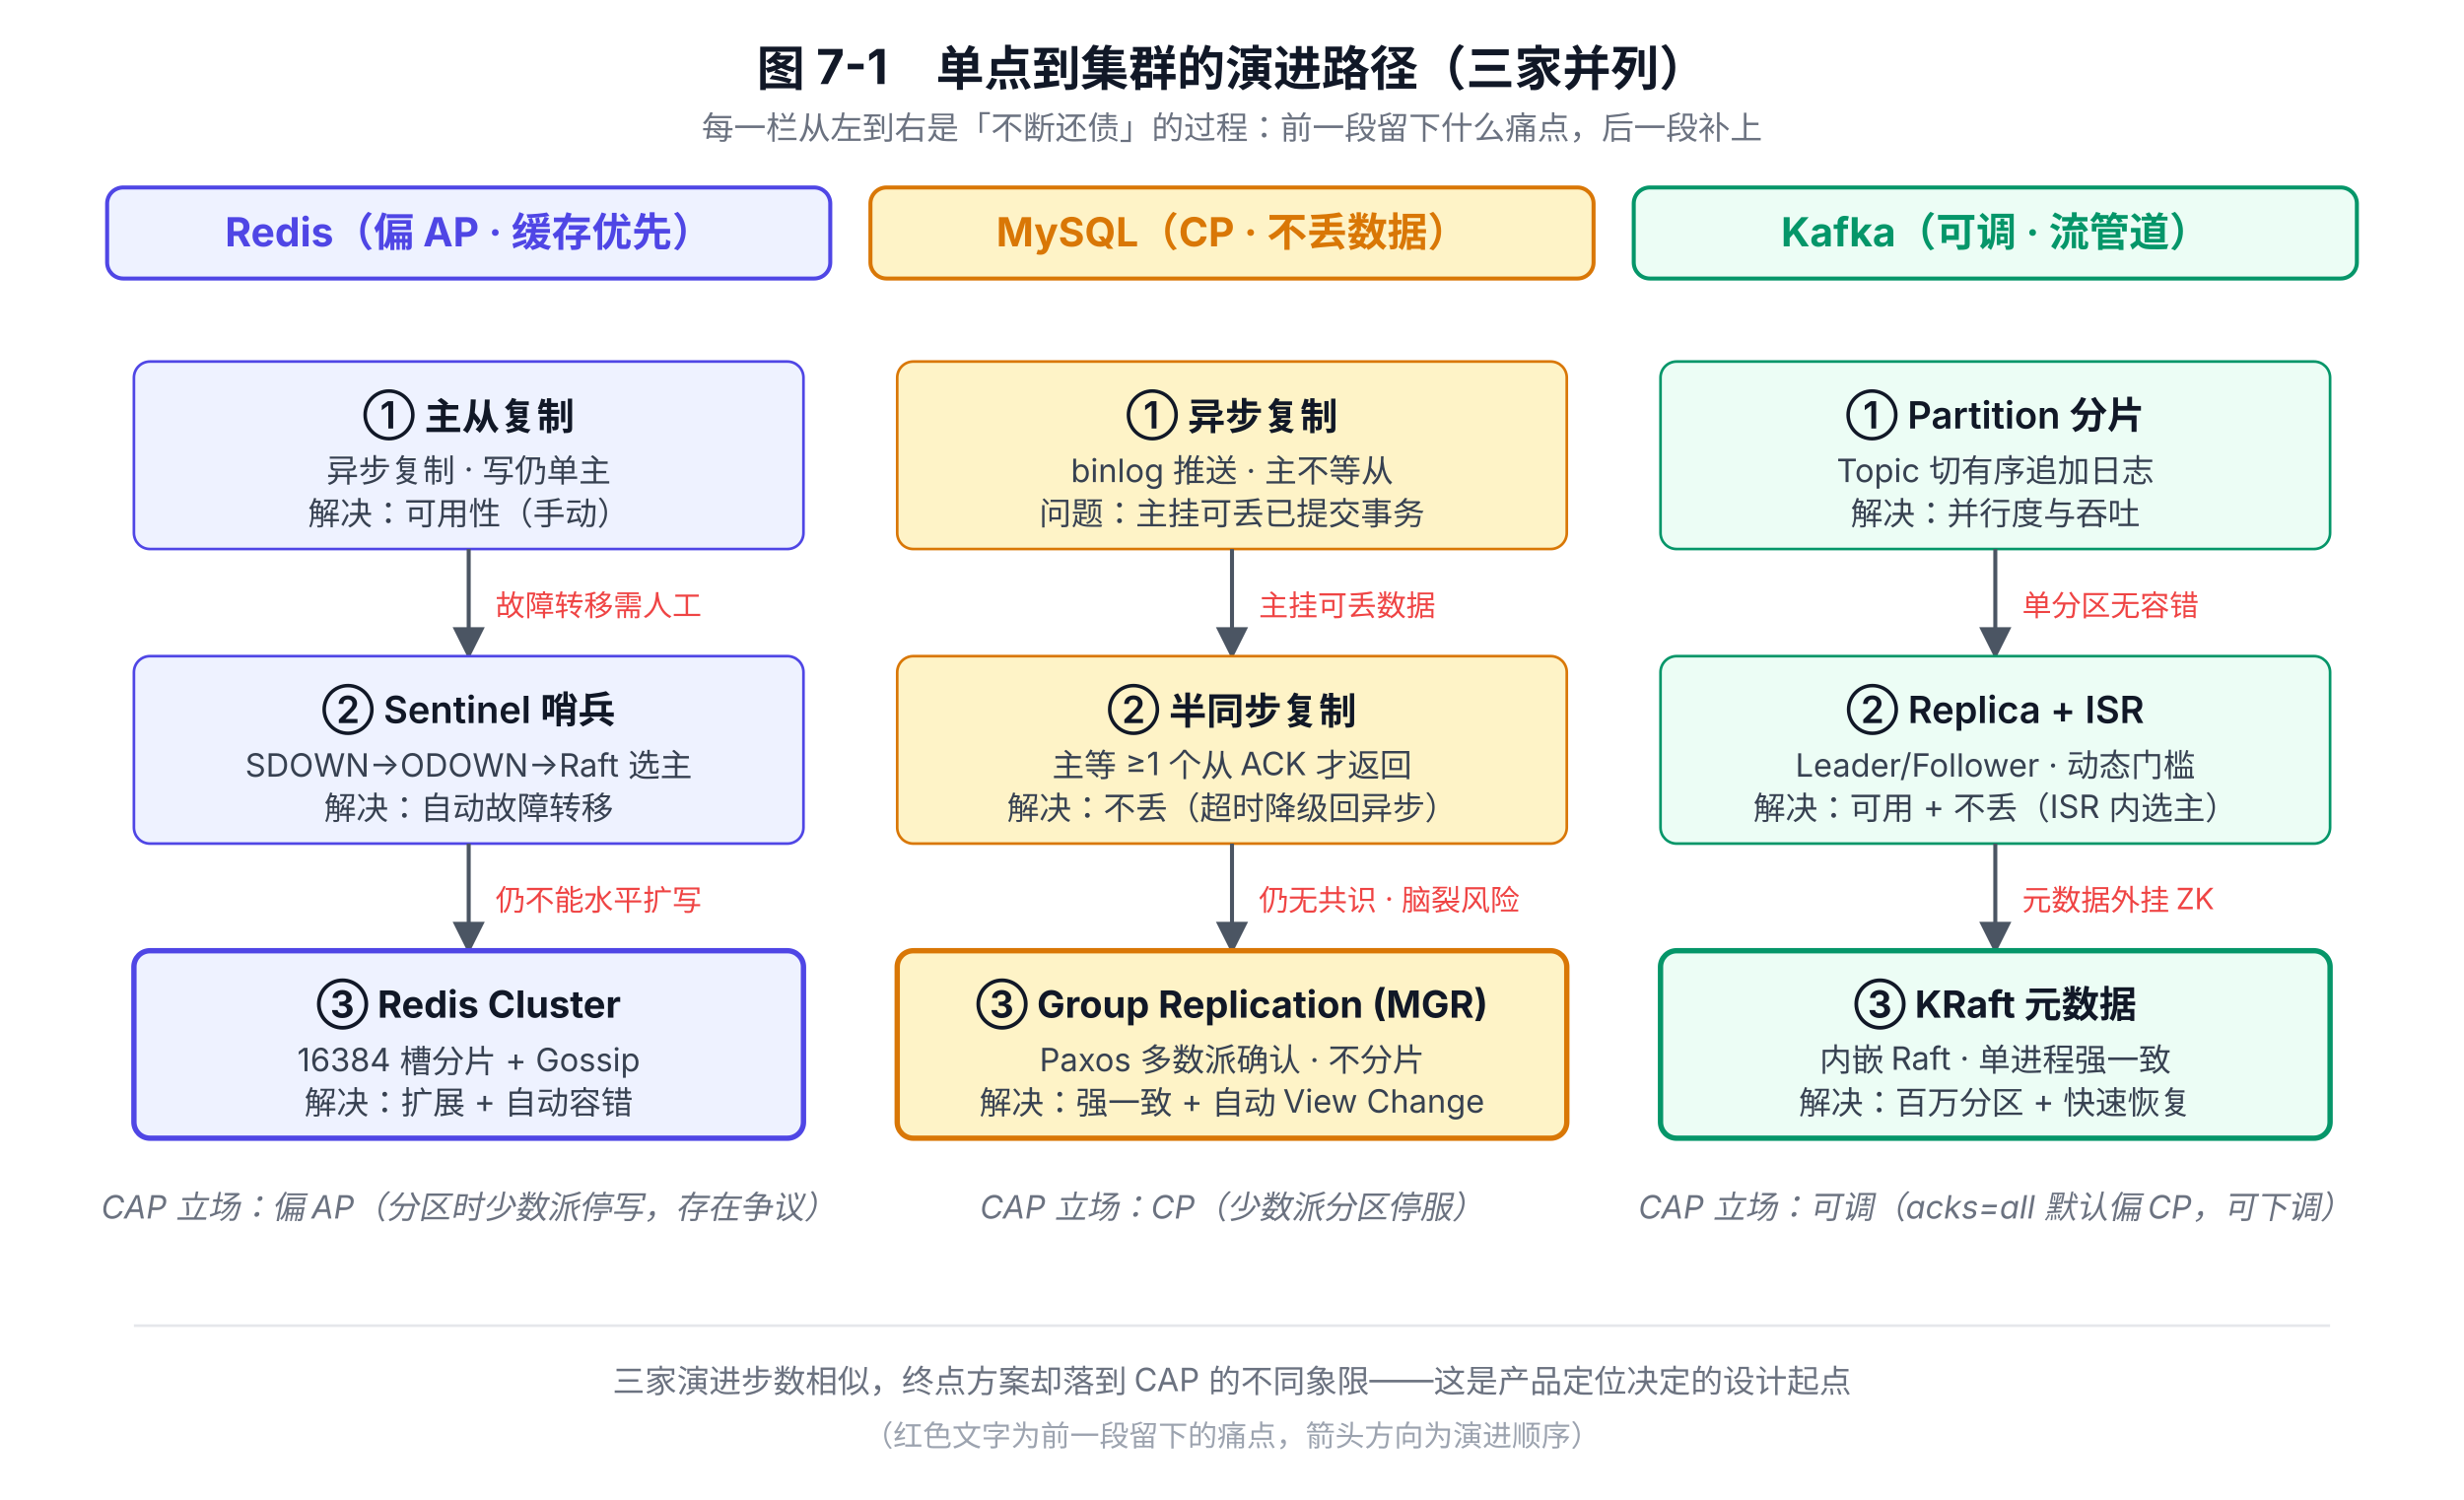
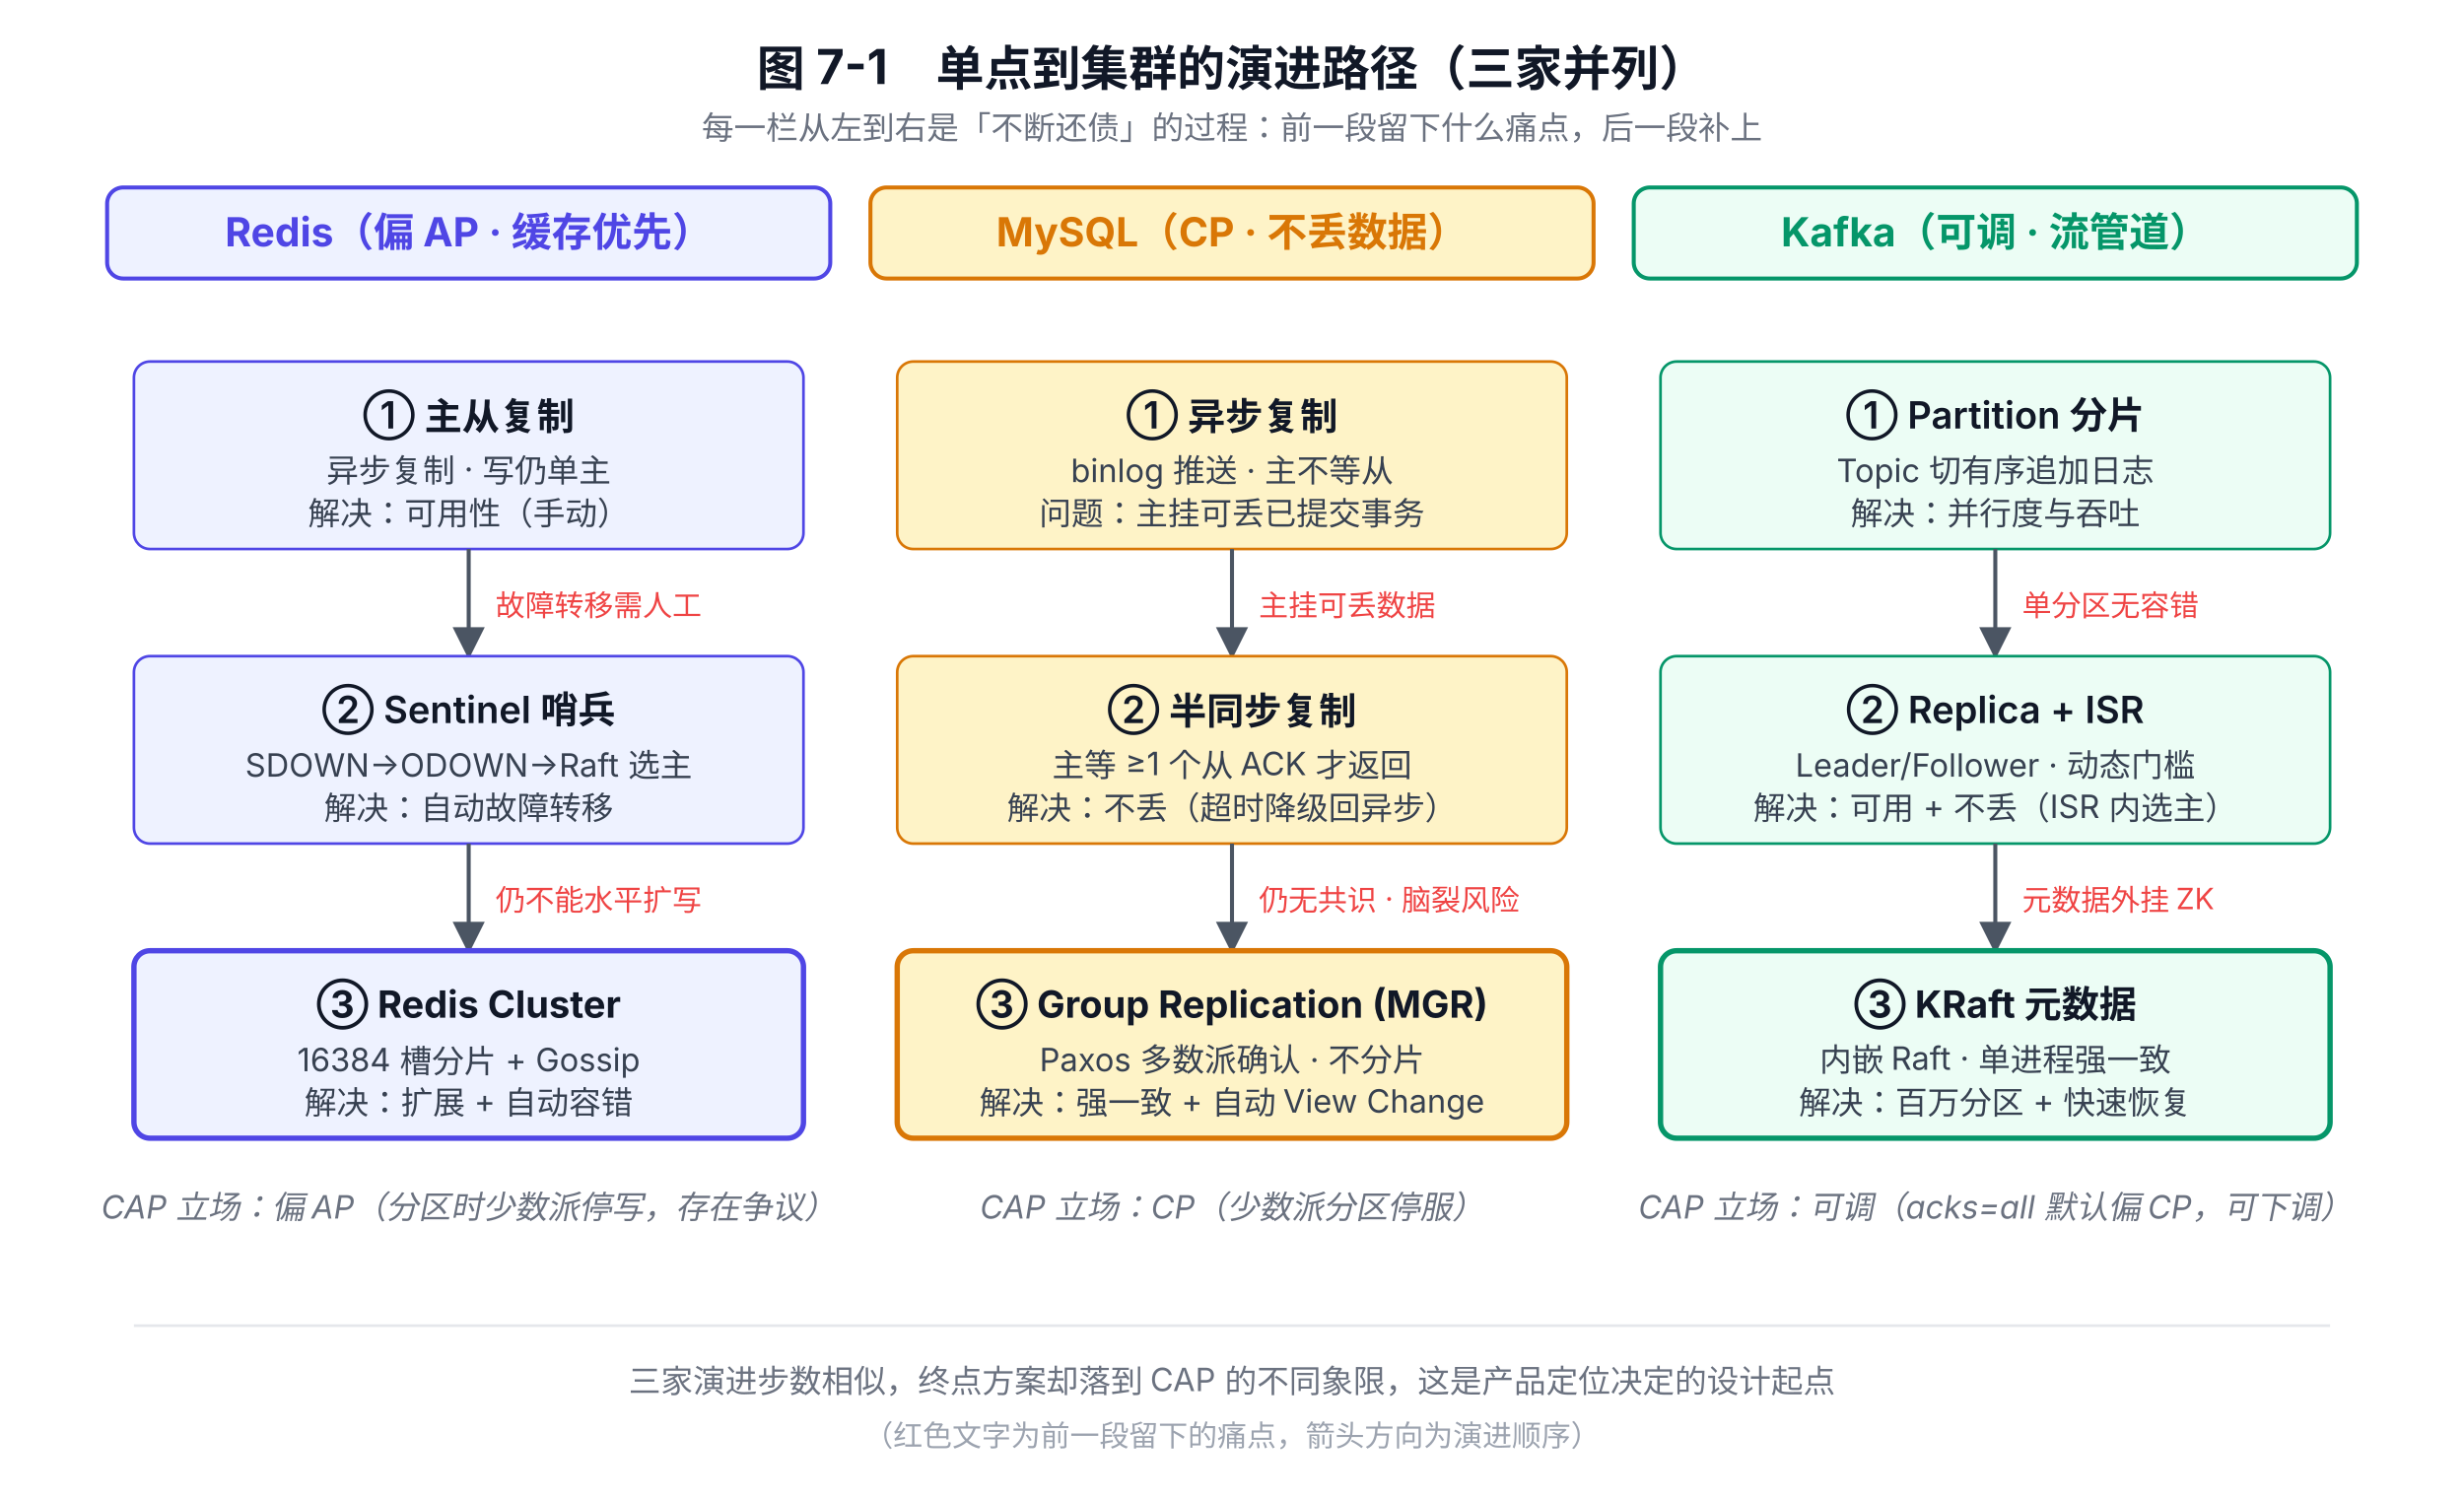
<svg xmlns="http://www.w3.org/2000/svg" viewBox="0 0 920 560" font-family="system-ui, -apple-system, 'PingFang SC', 'Microsoft YaHei', sans-serif">
  <defs>
    <marker id="arrow-gray" viewBox="0 0 10 10" refX="9" refY="5" markerWidth="8" markerHeight="8" orient="auto-start-reverse">
      <path d="M0,0 L10,5 L0,10 z" fill="#4B5563" />
    </marker>
    <marker id="arrow-red" viewBox="0 0 10 10" refX="9" refY="5" markerWidth="8" markerHeight="8" orient="auto-start-reverse">
      <path d="M0,0 L10,5 L0,10 z" fill="#EF4444" />
    </marker>
  </defs>
  <text x="460" y="32" text-anchor="middle" font-size="18" font-weight="700" fill="#111827">图 7-1　单点到集群的演进路径（三家并列）</text>
  <text x="460" y="52" text-anchor="middle" font-size="12" fill="#6B7280">每一栏从左到右是「不断还债」的过程：前一段留下什么痛点，后一段补上</text>
  <rect x="40" y="70" width="270" height="34" rx="6" fill="#EEF2FF" stroke="#4F46E5" stroke-width="1.5" />
  <text x="175" y="92" text-anchor="middle" font-size="15" font-weight="700" fill="#4F46E5">Redis（偏 AP · 缓存优先）</text>
  <rect x="325" y="70" width="270" height="34" rx="6" fill="#FEF3C7" stroke="#D97706" stroke-width="1.5" />
  <text x="460" y="92" text-anchor="middle" font-size="15" font-weight="700" fill="#D97706">MySQL（CP · 不丢数据）</text>
  <rect x="610" y="70" width="270" height="34" rx="6" fill="#ECFDF5" stroke="#059669" stroke-width="1.5" />
  <text x="745" y="92" text-anchor="middle" font-size="15" font-weight="700" fill="#059669">Kafka（可调 · 流管道）</text>
  <rect x="50" y="135" width="250" height="70" rx="6" fill="#EEF2FF" stroke="#4F46E5" />
  <text x="175" y="160" text-anchor="middle" font-size="14" font-weight="600" fill="#111827">① 主从复制</text>
  <text x="175" y="180" text-anchor="middle" font-size="12" fill="#374151">异步复制 · 写仍单主</text>
  <text x="175" y="196" text-anchor="middle" font-size="12" fill="#374151">解决：可用性（手动）</text>
  <line x1="175" y1="205" x2="175" y2="245" stroke="#4B5563" stroke-width="1.5" marker-end="url(#arrow-gray)" />
  <text x="185" y="230" font-size="11" fill="#EF4444">故障转移需人工</text>
  <rect x="50" y="245" width="250" height="70" rx="6" fill="#EEF2FF" stroke="#4F46E5" />
  <text x="175" y="270" text-anchor="middle" font-size="14" font-weight="600" fill="#111827">② Sentinel 哨兵</text>
  <text x="175" y="290" text-anchor="middle" font-size="12" fill="#374151">SDOWN→ODOWN→Raft 选主</text>
  <text x="175" y="306" text-anchor="middle" font-size="12" fill="#374151">解决：自动故障转移</text>
  <line x1="175" y1="315" x2="175" y2="355" stroke="#4B5563" stroke-width="1.5" marker-end="url(#arrow-gray)" />
  <text x="185" y="340" font-size="11" fill="#EF4444">仍不能水平扩写</text>
  <rect x="50" y="355" width="250" height="70" rx="6" fill="#EEF2FF" stroke="#4F46E5" stroke-width="2" />
  <text x="175" y="380" text-anchor="middle" font-size="14" font-weight="700" fill="#111827">③ Redis Cluster</text>
  <text x="175" y="400" text-anchor="middle" font-size="12" fill="#374151">16384 槽分片 + Gossip</text>
  <text x="175" y="416" text-anchor="middle" font-size="12" fill="#374151">解决：扩展 + 自动容错</text>
  <text x="175" y="455" text-anchor="middle" font-size="12" font-style="italic" fill="#6B7280">CAP 立场：偏 AP（分区时少数派停写，存在争议）</text>
  <rect x="335" y="135" width="250" height="70" rx="6" fill="#FEF3C7" stroke="#D97706" />
  <text x="460" y="160" text-anchor="middle" font-size="14" font-weight="600" fill="#111827">① 异步复制</text>
  <text x="460" y="180" text-anchor="middle" font-size="12" fill="#374151">binlog 推送 · 主不等从</text>
  <text x="460" y="196" text-anchor="middle" font-size="12" fill="#374151">问题：主挂可丢已提交事务</text>
  <line x1="460" y1="205" x2="460" y2="245" stroke="#4B5563" stroke-width="1.5" marker-end="url(#arrow-gray)" />
  <text x="470" y="230" font-size="11" fill="#EF4444">主挂可丢数据</text>
  <rect x="335" y="245" width="250" height="70" rx="6" fill="#FEF3C7" stroke="#D97706" />
  <text x="460" y="270" text-anchor="middle" font-size="14" font-weight="600" fill="#111827">② 半同步复制</text>
  <text x="460" y="290" text-anchor="middle" font-size="12" fill="#374151">主等 ≥1 个从 ACK 才返回</text>
  <text x="460" y="306" text-anchor="middle" font-size="12" fill="#374151">解决：不丢（超时降级回异步）</text>
  <line x1="460" y1="315" x2="460" y2="355" stroke="#4B5563" stroke-width="1.5" marker-end="url(#arrow-gray)" />
  <text x="470" y="340" font-size="11" fill="#EF4444">仍无共识 · 脑裂风险</text>
  <rect x="335" y="355" width="250" height="70" rx="6" fill="#FEF3C7" stroke="#D97706" stroke-width="2" />
  <text x="460" y="380" text-anchor="middle" font-size="14" font-weight="700" fill="#111827">③ Group Replication (MGR)</text>
  <text x="460" y="400" text-anchor="middle" font-size="12" fill="#374151">Paxos 多数派确认 · 不分片</text>
  <text x="460" y="416" text-anchor="middle" font-size="12" fill="#374151">解决：强一致 + 自动 View Change</text>
  <text x="460" y="455" text-anchor="middle" font-size="12" font-style="italic" fill="#6B7280">CAP 立场：CP（少数派分区停服）</text>
  <rect x="620" y="135" width="250" height="70" rx="6" fill="#ECFDF5" stroke="#059669" />
  <text x="745" y="160" text-anchor="middle" font-size="14" font-weight="600" fill="#111827">① Partition 分片</text>
  <text x="745" y="180" text-anchor="middle" font-size="12" fill="#374151">Topic 切有序追加日志</text>
  <text x="745" y="196" text-anchor="middle" font-size="12" fill="#374151">解决：并行度与吞吐</text>
  <line x1="745" y1="205" x2="745" y2="245" stroke="#4B5563" stroke-width="1.5" marker-end="url(#arrow-gray)" />
  <text x="755" y="230" font-size="11" fill="#EF4444">单分区无容错</text>
  <rect x="620" y="245" width="250" height="70" rx="6" fill="#ECFDF5" stroke="#059669" />
  <text x="745" y="270" text-anchor="middle" font-size="14" font-weight="600" fill="#111827">② Replica + ISR</text>
  <text x="745" y="290" text-anchor="middle" font-size="12" fill="#374151">Leader/Follower · 动态门槛</text>
  <text x="745" y="306" text-anchor="middle" font-size="12" fill="#374151">解决：可用 + 不丢（ISR 内选主）</text>
  <line x1="745" y1="315" x2="745" y2="355" stroke="#4B5563" stroke-width="1.5" marker-end="url(#arrow-gray)" />
  <text x="755" y="340" font-size="11" fill="#EF4444">元数据外挂 ZK</text>
  <rect x="620" y="355" width="250" height="70" rx="6" fill="#ECFDF5" stroke="#059669" stroke-width="2" />
  <text x="745" y="380" text-anchor="middle" font-size="14" font-weight="700" fill="#111827">③ KRaft 元数据</text>
  <text x="745" y="400" text-anchor="middle" font-size="12" fill="#374151">内嵌 Raft · 单进程强一致</text>
  <text x="745" y="416" text-anchor="middle" font-size="12" fill="#374151">解决：百万分区 + 快速恢复</text>
  <text x="745" y="455" text-anchor="middle" font-size="12" font-style="italic" fill="#6B7280">CAP 立场：可调（acks=all 默认偏 CP，可下调）</text>
  <line x1="50" y1="495" x2="870" y2="495" stroke="#E5E7EB" stroke-width="1" />
  <text x="460" y="520" text-anchor="middle" font-size="12" fill="#6B7280">
-     三家演进步数相似，终点方案却落到 CAP 的不同象限——这是产品定位决定的设计起点
+     三家演进步数相似，终点方案却落到 CAP 的不同象限，这是产品定位决定的设计起点
  </text>
  <text x="460" y="540" text-anchor="middle" font-size="11" fill="#9CA3AF">（红色文字为前一段留下的痛点，箭头方向为演进顺序）</text>
</svg>
